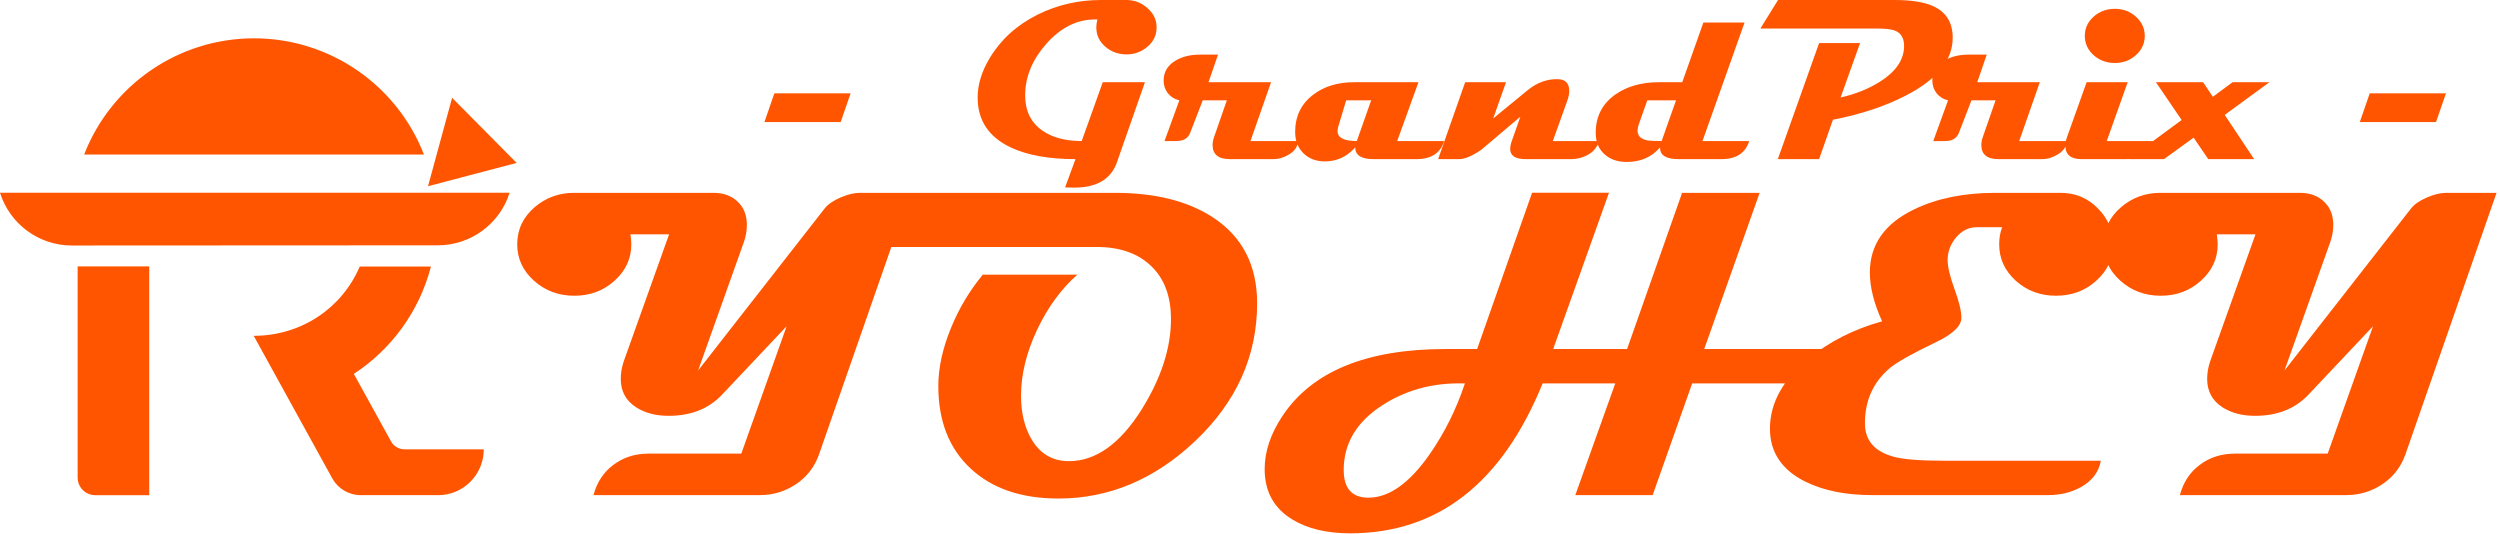
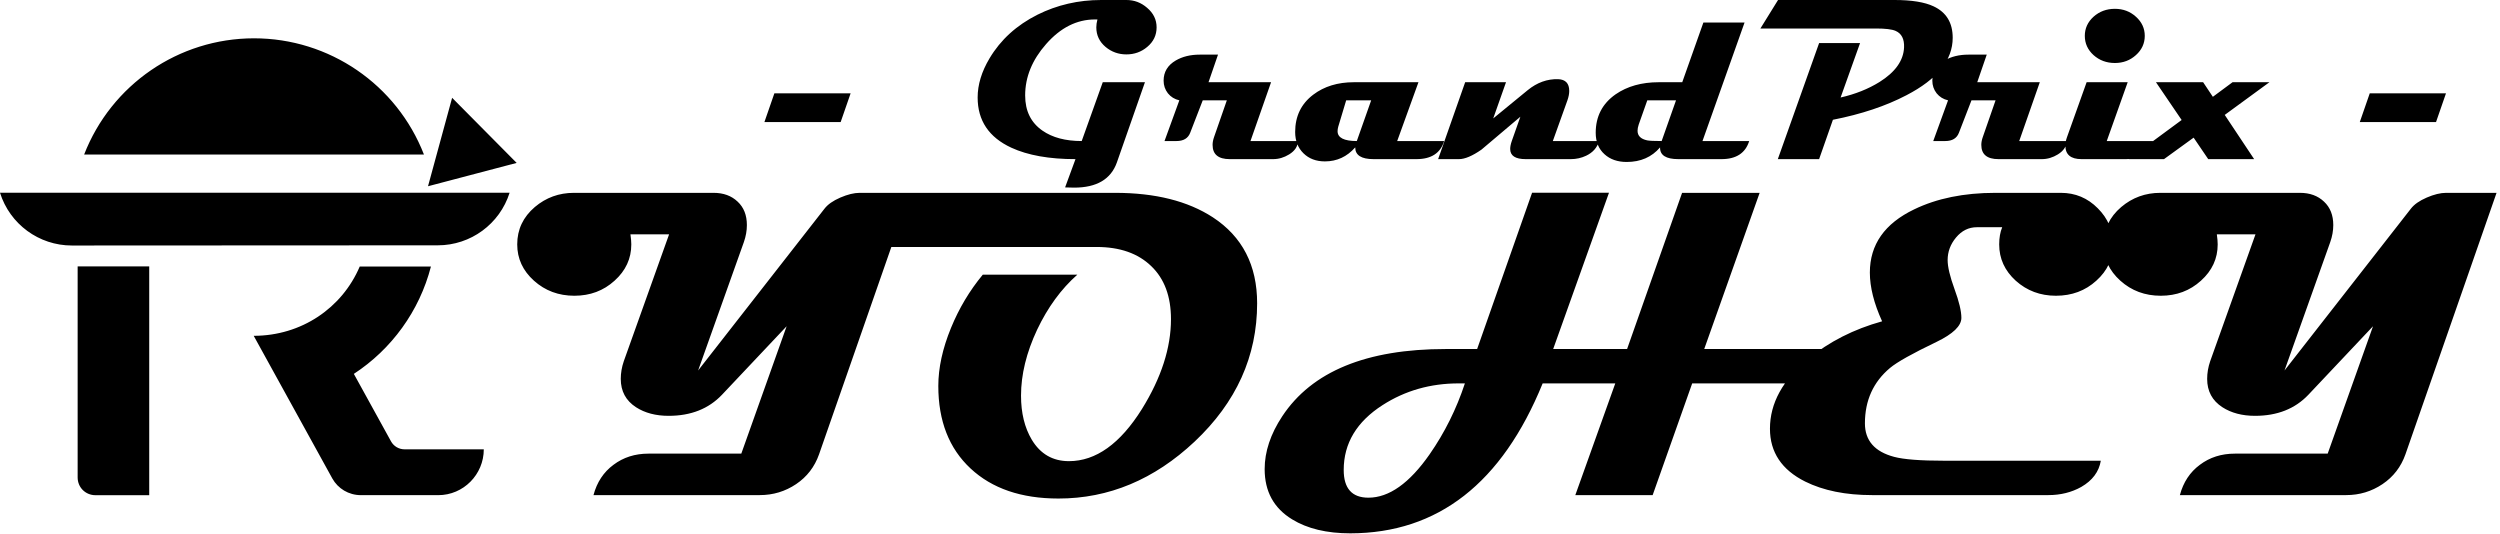
- <svg xmlns="http://www.w3.org/2000/svg" width="225" height="48" viewBox="0 0 225 48" fill="none">
+ <svg xmlns="http://www.w3.org/2000/svg" viewBox="0 0 225 48">
  <g clip-path="url(#clip0_367_2521)">
-     <path d="M220.139 8.398L219.243 10.983H212.382L213.278 8.398H220.139ZM204.248 7.4L200.226 10.342L202.873 14.322H198.74L197.427 12.388L194.76 14.322H191.573L196.348 10.8L194.037 7.4H198.282L199.157 8.713L200.929 7.4H204.248ZM193.029 3.227C193.029 3.905 192.764 4.482 192.235 4.957C191.712 5.432 191.081 5.67 190.341 5.67C189.588 5.67 188.947 5.432 188.417 4.957C187.895 4.482 187.633 3.905 187.633 3.227C187.633 2.555 187.895 1.982 188.417 1.507C188.947 1.032 189.588 0.794 190.341 0.794C191.081 0.794 191.712 1.032 192.235 1.507C192.764 1.982 193.029 2.555 193.029 3.227V3.227ZM193.762 12.694C193.585 13.291 193.219 13.732 192.662 14.017C192.262 14.22 191.828 14.322 191.359 14.322H187.338C186.368 14.322 185.882 13.915 185.882 13.101C185.882 12.87 185.93 12.622 186.025 12.358L187.796 7.4H191.492L189.608 12.694H193.762ZM185.994 12.694C185.994 13.169 185.733 13.569 185.21 13.895C184.749 14.18 184.267 14.322 183.765 14.322H179.866C178.834 14.322 178.318 13.895 178.318 13.04C178.318 12.822 178.362 12.588 178.451 12.337L179.601 9.029H177.433L176.303 11.95C176.113 12.446 175.702 12.694 175.071 12.694H173.992L175.325 9.029C174.905 8.934 174.562 8.724 174.297 8.398C174.039 8.065 173.91 7.685 173.91 7.258C173.91 6.477 174.273 5.873 175 5.446C175.604 5.093 176.323 4.917 177.158 4.917H178.807L177.952 7.4H183.582L181.729 12.694H185.994ZM175.743 3.4C175.743 5.409 174.355 7.132 171.579 8.571C169.726 9.541 167.52 10.278 164.962 10.78L163.72 14.322H160.004L163.72 3.878H167.405L165.654 8.775C166.971 8.476 168.138 8.011 169.156 7.38C170.574 6.491 171.311 5.456 171.365 4.275C171.399 3.515 171.145 3.016 170.602 2.779C170.276 2.636 169.689 2.565 168.84 2.565H158.436L160.024 0H170.51C172.044 0 173.215 0.19 174.022 0.57C175.169 1.106 175.743 2.049 175.743 3.4V3.4ZM157.428 12.694C157.089 13.779 156.258 14.322 154.934 14.322H151.055C149.936 14.322 149.386 13.969 149.406 13.264C148.66 14.139 147.659 14.577 146.403 14.577C145.582 14.577 144.917 14.346 144.408 13.884C143.878 13.409 143.614 12.765 143.614 11.95C143.614 10.478 144.211 9.324 145.405 8.489C146.457 7.763 147.75 7.4 149.284 7.4H151.402L153.305 2.026H157.011L153.224 12.694H157.428ZM150.842 9.029H148.256L147.482 11.217C147.414 11.421 147.38 11.604 147.38 11.767C147.38 12.222 147.669 12.51 148.246 12.633C148.449 12.673 148.884 12.694 149.549 12.694L150.842 9.029ZM143.919 12.694C143.743 13.291 143.352 13.732 142.748 14.017C142.321 14.22 141.863 14.322 141.374 14.322H137.312C136.382 14.322 135.917 14.017 135.917 13.406C135.917 13.203 135.965 12.965 136.06 12.694L136.833 10.505L133.331 13.467C132.51 14.037 131.835 14.322 131.306 14.322H129.432L131.865 7.4H135.541L134.39 10.658L137.495 8.113C138.337 7.427 139.25 7.098 140.234 7.125C140.899 7.153 141.231 7.505 141.231 8.184C141.231 8.435 141.177 8.717 141.068 9.029L139.755 12.694H143.919ZM129.972 12.694C129.646 13.779 128.815 14.322 127.478 14.322H123.619C122.52 14.322 121.97 13.969 121.97 13.264C121.23 14.105 120.321 14.526 119.242 14.526C118.448 14.526 117.803 14.281 117.308 13.793C116.812 13.304 116.564 12.666 116.564 11.879C116.564 10.461 117.107 9.341 118.193 8.52C119.177 7.774 120.396 7.4 121.848 7.4H127.661L125.747 12.694H129.972ZM123.406 9.029H121.156L120.443 11.401C120.402 11.55 120.382 11.686 120.382 11.808C120.382 12.398 120.959 12.694 122.113 12.694L123.406 9.029ZM116.809 12.694C116.809 13.169 116.547 13.569 116.025 13.895C115.563 14.18 115.082 14.322 114.579 14.322H110.68C109.649 14.322 109.133 13.895 109.133 13.04C109.133 12.822 109.177 12.588 109.265 12.337L110.416 9.029H108.247L107.117 11.95C106.927 12.446 106.516 12.694 105.885 12.694H104.806L106.14 9.029C105.719 8.934 105.376 8.724 105.112 8.398C104.854 8.065 104.725 7.685 104.725 7.258C104.725 6.477 105.088 5.873 105.814 5.446C106.418 5.093 107.137 4.917 107.972 4.917H109.621L108.766 7.4H114.396L112.543 12.694H116.809ZM104.094 2.463C104.094 3.169 103.812 3.756 103.249 4.224C102.719 4.672 102.095 4.896 101.375 4.896C100.663 4.896 100.038 4.672 99.502 4.224C98.946 3.756 98.668 3.169 98.668 2.463C98.668 2.246 98.701 2.009 98.769 1.751H98.545C96.91 1.751 95.444 2.491 94.147 3.97C92.892 5.395 92.264 6.935 92.264 8.591C92.264 9.982 92.783 11.038 93.822 11.757C94.718 12.381 95.895 12.694 97.354 12.694L99.248 7.4H103.045C102.488 9.009 101.647 11.414 100.52 14.617C99.984 16.131 98.701 16.887 96.672 16.887C96.435 16.887 96.163 16.881 95.858 16.867L96.794 14.322C94.432 14.322 92.508 13.979 91.022 13.294C88.999 12.358 87.988 10.851 87.988 8.775C87.988 7.621 88.345 6.447 89.057 5.253C90.055 3.576 91.494 2.267 93.374 1.323C95.145 0.441 97.056 2.88355e-05 99.105 2.88355e-05H101.375C102.081 2.88355e-05 102.702 0.234 103.238 0.702C103.809 1.184 104.094 1.771 104.094 2.463V2.463ZM76.556 8.398L75.66 10.983H68.798L69.694 8.398H76.556ZM224.69 17.356L216.491 40.885C216.092 42.019 215.402 42.915 214.422 43.573C213.443 44.23 212.353 44.559 211.155 44.559H196.189C196.498 43.399 197.098 42.49 197.987 41.833C198.876 41.162 199.927 40.827 201.139 40.827H209.492L213.572 29.362L207.752 35.53C206.553 36.793 204.954 37.425 202.956 37.425C201.796 37.425 200.817 37.167 200.017 36.651C199.102 36.058 198.644 35.208 198.644 34.099C198.644 33.571 198.735 33.042 198.915 32.514L202.995 21.087H199.515C199.566 21.448 199.592 21.751 199.592 21.996C199.592 23.272 199.089 24.361 198.084 25.264C197.091 26.166 195.886 26.617 194.468 26.617C193.05 26.617 191.838 26.166 190.833 25.264C189.827 24.361 189.325 23.272 189.325 21.996C189.325 20.656 189.853 19.534 190.91 18.632C191.916 17.781 193.089 17.356 194.429 17.356H206.997C207.887 17.356 208.609 17.62 209.163 18.149C209.717 18.664 209.995 19.367 209.995 20.256C209.995 20.759 209.904 21.268 209.724 21.784L205.605 33.345L216.975 18.787C217.271 18.4 217.748 18.065 218.406 17.781C219.063 17.498 219.643 17.356 220.146 17.356H224.69ZM190.175 21.996C190.175 23.272 189.673 24.361 188.667 25.264C187.675 26.166 186.463 26.617 185.032 26.617C183.627 26.617 182.422 26.166 181.416 25.264C180.424 24.361 179.927 23.272 179.927 21.996C179.927 21.403 180.018 20.888 180.198 20.45H177.917C177.182 20.45 176.557 20.759 176.041 21.378C175.538 21.983 175.287 22.66 175.287 23.407C175.287 24.013 175.493 24.883 175.906 26.018C176.318 27.139 176.524 28.003 176.524 28.608C176.524 29.33 175.777 30.052 174.281 30.774C172.129 31.805 170.737 32.585 170.105 33.113C168.597 34.376 167.843 36.039 167.843 38.101C167.843 39.648 168.719 40.653 170.472 41.117C171.336 41.349 172.838 41.465 174.978 41.465H189.073C188.906 42.458 188.319 43.244 187.314 43.824C186.437 44.314 185.451 44.559 184.355 44.559H168.481C166.109 44.559 164.104 44.153 162.467 43.341C160.353 42.284 159.296 40.698 159.296 38.584C159.296 36.29 160.444 34.196 162.738 32.301C164.62 30.754 166.837 29.627 169.39 28.918C168.655 27.306 168.287 25.844 168.287 24.529C168.287 22.015 169.615 20.121 172.271 18.845C174.32 17.852 176.756 17.356 179.579 17.356H185.477C186.779 17.356 187.887 17.82 188.803 18.748C189.718 19.663 190.175 20.746 190.175 21.996V21.996ZM144.81 17.344L139.786 31.412H146.438L151.388 17.356H158.368L153.38 31.412H168.017C167.656 33.474 166.231 34.505 163.743 34.505H152.297L148.739 44.559H141.778L145.375 34.505H138.839C135.178 43.489 129.41 47.987 121.534 48C119.407 48 117.66 47.581 116.294 46.743C114.644 45.738 113.819 44.23 113.819 42.219C113.819 40.647 114.347 39.061 115.404 37.463C118.072 33.429 122.977 31.412 130.119 31.412H132.942L137.888 17.344L144.81 17.344ZM131.84 34.505H131.279C128.739 34.505 126.458 35.156 124.434 36.458C122.101 37.953 120.934 39.899 120.934 42.297C120.934 43.959 121.675 44.791 123.158 44.791C125.014 44.791 126.851 43.489 128.668 40.885C130.022 38.939 131.079 36.812 131.84 34.505ZM100.361 17.356C103.97 17.356 106.903 18.091 109.159 19.56C111.814 21.3 113.142 23.878 113.142 27.294C113.142 32.063 111.266 36.213 107.515 39.745C103.88 43.16 99.794 44.868 95.256 44.868C91.918 44.868 89.282 43.966 87.348 42.161C85.414 40.357 84.448 37.882 84.448 34.737C84.448 33.113 84.828 31.373 85.588 29.517C86.31 27.751 87.264 26.153 88.45 24.722H96.958C95.501 26.011 94.296 27.661 93.342 29.672C92.375 31.734 91.892 33.712 91.892 35.607C91.892 37.167 92.214 38.488 92.859 39.571C93.632 40.859 94.747 41.504 96.204 41.504C98.627 41.504 100.819 39.938 102.778 36.806C104.518 33.996 105.388 31.302 105.388 28.724C105.388 26.675 104.795 25.083 103.609 23.949C102.423 22.802 100.786 22.228 98.698 22.228H80.221L73.716 40.885C73.317 42.019 72.627 42.915 71.647 43.573C70.668 44.23 69.579 44.559 68.38 44.559H53.414C53.723 43.399 54.323 42.49 55.212 41.833C56.102 41.162 57.152 40.827 58.364 40.827H66.717L70.797 29.362L64.977 35.53C63.778 36.793 62.179 37.425 60.181 37.425C59.021 37.425 58.041 37.167 57.242 36.651C56.327 36.058 55.869 35.208 55.869 34.099C55.869 33.571 55.96 33.042 56.14 32.514L60.22 21.087H56.739C56.791 21.448 56.817 21.751 56.817 21.996C56.817 23.272 56.314 24.361 55.309 25.264C54.316 26.166 53.111 26.617 51.693 26.617C50.275 26.617 49.063 26.166 48.058 25.264C47.052 24.361 46.55 23.272 46.55 21.996C46.55 20.656 47.078 19.534 48.135 18.632C49.141 17.781 50.314 17.356 51.654 17.356H64.222C65.112 17.356 65.834 17.62 66.388 18.149C66.942 18.664 67.219 19.367 67.219 20.256C67.219 20.759 67.129 21.268 66.949 21.784L62.83 33.345L74.2 18.787C74.496 18.4 74.973 18.065 75.63 17.781C76.288 17.498 76.868 17.356 77.371 17.356C100.361 17.356 77.371 17.356 100.361 17.356V17.356ZM46.499 14.662L38.521 16.762L40.691 8.803L46.499 14.662ZM29.91 43.064L22.834 30.223C27.122 30.223 30.788 27.724 32.376 23.987H38.784C37.749 28.005 35.228 31.442 31.846 33.649L35.192 39.723C35.431 40.155 35.888 40.44 36.417 40.44H43.541C43.541 42.706 41.709 44.564 39.443 44.564C37.177 44.564 32.486 44.564 32.486 44.564C31.376 44.564 30.414 43.969 29.91 43.064V43.064ZM6.988 42.968V23.977H13.43V44.568H8.593C7.693 44.568 6.988 43.867 6.988 42.967L6.988 42.968ZM22.848 3.448C16.086 3.454 10.02 7.608 7.571 13.911H38.157C35.705 7.603 29.632 3.448 22.864 3.448H22.848ZM39.404 22.079C42.36 22.079 44.974 20.163 45.865 17.346C0 17.346 45.865 17.346 0 17.346C0.885 20.172 3.504 22.096 6.467 22.096L39.404 22.079Z" fill="#FF5500" />
+     <path d="M220.139 8.398L219.243 10.983H212.382L213.278 8.398H220.139ZM204.248 7.4L200.226 10.342L202.873 14.322H198.74L197.427 12.388L194.76 14.322H191.573L196.348 10.8L194.037 7.4H198.282L199.157 8.713L200.929 7.4H204.248ZM193.029 3.227C193.029 3.905 192.764 4.482 192.235 4.957C191.712 5.432 191.081 5.67 190.341 5.67C189.588 5.67 188.947 5.432 188.417 4.957C187.895 4.482 187.633 3.905 187.633 3.227C187.633 2.555 187.895 1.982 188.417 1.507C188.947 1.032 189.588 0.794 190.341 0.794C191.081 0.794 191.712 1.032 192.235 1.507C192.764 1.982 193.029 2.555 193.029 3.227V3.227ZM193.762 12.694C193.585 13.291 193.219 13.732 192.662 14.017C192.262 14.22 191.828 14.322 191.359 14.322H187.338C186.368 14.322 185.882 13.915 185.882 13.101C185.882 12.87 185.93 12.622 186.025 12.358L187.796 7.4H191.492L189.608 12.694H193.762ZM185.994 12.694C185.994 13.169 185.733 13.569 185.21 13.895C184.749 14.18 184.267 14.322 183.765 14.322H179.866C178.834 14.322 178.318 13.895 178.318 13.04C178.318 12.822 178.362 12.588 178.451 12.337L179.601 9.029H177.433L176.303 11.95C176.113 12.446 175.702 12.694 175.071 12.694H173.992L175.325 9.029C174.905 8.934 174.562 8.724 174.297 8.398C174.039 8.065 173.91 7.685 173.91 7.258C173.91 6.477 174.273 5.873 175 5.446C175.604 5.093 176.323 4.917 177.158 4.917H178.807L177.952 7.4H183.582L181.729 12.694H185.994ZM175.743 3.4C175.743 5.409 174.355 7.132 171.579 8.571C169.726 9.541 167.52 10.278 164.962 10.78L163.72 14.322H160.004L163.72 3.878H167.405L165.654 8.775C166.971 8.476 168.138 8.011 169.156 7.38C170.574 6.491 171.311 5.456 171.365 4.275C171.399 3.515 171.145 3.016 170.602 2.779C170.276 2.636 169.689 2.565 168.84 2.565H158.436L160.024 0H170.51C172.044 0 173.215 0.19 174.022 0.57C175.169 1.106 175.743 2.049 175.743 3.4V3.4ZM157.428 12.694C157.089 13.779 156.258 14.322 154.934 14.322H151.055C149.936 14.322 149.386 13.969 149.406 13.264C148.66 14.139 147.659 14.577 146.403 14.577C145.582 14.577 144.917 14.346 144.408 13.884C143.878 13.409 143.614 12.765 143.614 11.95C143.614 10.478 144.211 9.324 145.405 8.489C146.457 7.763 147.75 7.4 149.284 7.4H151.402L153.305 2.026H157.011L153.224 12.694H157.428ZM150.842 9.029H148.256L147.482 11.217C147.414 11.421 147.38 11.604 147.38 11.767C147.38 12.222 147.669 12.51 148.246 12.633C148.449 12.673 148.884 12.694 149.549 12.694L150.842 9.029ZM143.919 12.694C143.743 13.291 143.352 13.732 142.748 14.017C142.321 14.22 141.863 14.322 141.374 14.322H137.312C136.382 14.322 135.917 14.017 135.917 13.406C135.917 13.203 135.965 12.965 136.06 12.694L136.833 10.505L133.331 13.467C132.51 14.037 131.835 14.322 131.306 14.322H129.432L131.865 7.4H135.541L134.39 10.658L137.495 8.113C138.337 7.427 139.25 7.098 140.234 7.125C140.899 7.153 141.231 7.505 141.231 8.184C141.231 8.435 141.177 8.717 141.068 9.029L139.755 12.694H143.919ZM129.972 12.694C129.646 13.779 128.815 14.322 127.478 14.322H123.619C122.52 14.322 121.97 13.969 121.97 13.264C121.23 14.105 120.321 14.526 119.242 14.526C118.448 14.526 117.803 14.281 117.308 13.793C116.812 13.304 116.564 12.666 116.564 11.879C116.564 10.461 117.107 9.341 118.193 8.52C119.177 7.774 120.396 7.4 121.848 7.4H127.661L125.747 12.694H129.972ZM123.406 9.029H121.156L120.443 11.401C120.402 11.55 120.382 11.686 120.382 11.808C120.382 12.398 120.959 12.694 122.113 12.694L123.406 9.029ZM116.809 12.694C116.809 13.169 116.547 13.569 116.025 13.895C115.563 14.18 115.082 14.322 114.579 14.322H110.68C109.649 14.322 109.133 13.895 109.133 13.04C109.133 12.822 109.177 12.588 109.265 12.337L110.416 9.029H108.247L107.117 11.95C106.927 12.446 106.516 12.694 105.885 12.694H104.806L106.14 9.029C105.719 8.934 105.376 8.724 105.112 8.398C104.854 8.065 104.725 7.685 104.725 7.258C104.725 6.477 105.088 5.873 105.814 5.446C106.418 5.093 107.137 4.917 107.972 4.917H109.621L108.766 7.4H114.396L112.543 12.694H116.809ZM104.094 2.463C104.094 3.169 103.812 3.756 103.249 4.224C102.719 4.672 102.095 4.896 101.375 4.896C100.663 4.896 100.038 4.672 99.502 4.224C98.946 3.756 98.668 3.169 98.668 2.463C98.668 2.246 98.701 2.009 98.769 1.751H98.545C96.91 1.751 95.444 2.491 94.147 3.97C92.892 5.395 92.264 6.935 92.264 8.591C92.264 9.982 92.783 11.038 93.822 11.757C94.718 12.381 95.895 12.694 97.354 12.694L99.248 7.4H103.045C102.488 9.009 101.647 11.414 100.52 14.617C99.984 16.131 98.701 16.887 96.672 16.887C96.435 16.887 96.163 16.881 95.858 16.867L96.794 14.322C94.432 14.322 92.508 13.979 91.022 13.294C88.999 12.358 87.988 10.851 87.988 8.775C87.988 7.621 88.345 6.447 89.057 5.253C90.055 3.576 91.494 2.267 93.374 1.323C95.145 0.441 97.056 2.88355e-05 99.105 2.88355e-05H101.375C102.081 2.88355e-05 102.702 0.234 103.238 0.702C103.809 1.184 104.094 1.771 104.094 2.463V2.463ZM76.556 8.398L75.66 10.983H68.798L69.694 8.398H76.556ZM224.69 17.356L216.491 40.885C216.092 42.019 215.402 42.915 214.422 43.573C213.443 44.23 212.353 44.559 211.155 44.559H196.189C196.498 43.399 197.098 42.49 197.987 41.833C198.876 41.162 199.927 40.827 201.139 40.827H209.492L213.572 29.362L207.752 35.53C206.553 36.793 204.954 37.425 202.956 37.425C201.796 37.425 200.817 37.167 200.017 36.651C199.102 36.058 198.644 35.208 198.644 34.099C198.644 33.571 198.735 33.042 198.915 32.514L202.995 21.087H199.515C199.566 21.448 199.592 21.751 199.592 21.996C199.592 23.272 199.089 24.361 198.084 25.264C197.091 26.166 195.886 26.617 194.468 26.617C193.05 26.617 191.838 26.166 190.833 25.264C189.827 24.361 189.325 23.272 189.325 21.996C189.325 20.656 189.853 19.534 190.91 18.632C191.916 17.781 193.089 17.356 194.429 17.356H206.997C207.887 17.356 208.609 17.62 209.163 18.149C209.717 18.664 209.995 19.367 209.995 20.256C209.995 20.759 209.904 21.268 209.724 21.784L205.605 33.345L216.975 18.787C217.271 18.4 217.748 18.065 218.406 17.781C219.063 17.498 219.643 17.356 220.146 17.356H224.69ZM190.175 21.996C190.175 23.272 189.673 24.361 188.667 25.264C187.675 26.166 186.463 26.617 185.032 26.617C183.627 26.617 182.422 26.166 181.416 25.264C180.424 24.361 179.927 23.272 179.927 21.996C179.927 21.403 180.018 20.888 180.198 20.45H177.917C177.182 20.45 176.557 20.759 176.041 21.378C175.538 21.983 175.287 22.66 175.287 23.407C175.287 24.013 175.493 24.883 175.906 26.018C176.318 27.139 176.524 28.003 176.524 28.608C176.524 29.33 175.777 30.052 174.281 30.774C172.129 31.805 170.737 32.585 170.105 33.113C168.597 34.376 167.843 36.039 167.843 38.101C167.843 39.648 168.719 40.653 170.472 41.117C171.336 41.349 172.838 41.465 174.978 41.465H189.073C188.906 42.458 188.319 43.244 187.314 43.824C186.437 44.314 185.451 44.559 184.355 44.559H168.481C166.109 44.559 164.104 44.153 162.467 43.341C160.353 42.284 159.296 40.698 159.296 38.584C159.296 36.29 160.444 34.196 162.738 32.301C164.62 30.754 166.837 29.627 169.39 28.918C168.655 27.306 168.287 25.844 168.287 24.529C168.287 22.015 169.615 20.121 172.271 18.845C174.32 17.852 176.756 17.356 179.579 17.356H185.477C186.779 17.356 187.887 17.82 188.803 18.748C189.718 19.663 190.175 20.746 190.175 21.996V21.996ZM144.81 17.344L139.786 31.412H146.438L151.388 17.356H158.368L153.38 31.412H168.017C167.656 33.474 166.231 34.505 163.743 34.505H152.297L148.739 44.559H141.778L145.375 34.505H138.839C135.178 43.489 129.41 47.987 121.534 48C119.407 48 117.66 47.581 116.294 46.743C114.644 45.738 113.819 44.23 113.819 42.219C113.819 40.647 114.347 39.061 115.404 37.463C118.072 33.429 122.977 31.412 130.119 31.412H132.942L137.888 17.344L144.81 17.344ZM131.84 34.505H131.279C128.739 34.505 126.458 35.156 124.434 36.458C122.101 37.953 120.934 39.899 120.934 42.297C120.934 43.959 121.675 44.791 123.158 44.791C125.014 44.791 126.851 43.489 128.668 40.885C130.022 38.939 131.079 36.812 131.84 34.505ZM100.361 17.356C103.97 17.356 106.903 18.091 109.159 19.56C111.814 21.3 113.142 23.878 113.142 27.294C113.142 32.063 111.266 36.213 107.515 39.745C103.88 43.16 99.794 44.868 95.256 44.868C91.918 44.868 89.282 43.966 87.348 42.161C85.414 40.357 84.448 37.882 84.448 34.737C84.448 33.113 84.828 31.373 85.588 29.517C86.31 27.751 87.264 26.153 88.45 24.722H96.958C95.501 26.011 94.296 27.661 93.342 29.672C92.375 31.734 91.892 33.712 91.892 35.607C91.892 37.167 92.214 38.488 92.859 39.571C93.632 40.859 94.747 41.504 96.204 41.504C98.627 41.504 100.819 39.938 102.778 36.806C104.518 33.996 105.388 31.302 105.388 28.724C105.388 26.675 104.795 25.083 103.609 23.949C102.423 22.802 100.786 22.228 98.698 22.228H80.221L73.716 40.885C73.317 42.019 72.627 42.915 71.647 43.573C70.668 44.23 69.579 44.559 68.38 44.559H53.414C53.723 43.399 54.323 42.49 55.212 41.833C56.102 41.162 57.152 40.827 58.364 40.827H66.717L70.797 29.362L64.977 35.53C63.778 36.793 62.179 37.425 60.181 37.425C59.021 37.425 58.041 37.167 57.242 36.651C56.327 36.058 55.869 35.208 55.869 34.099C55.869 33.571 55.96 33.042 56.14 32.514L60.22 21.087H56.739C56.791 21.448 56.817 21.751 56.817 21.996C56.817 23.272 56.314 24.361 55.309 25.264C54.316 26.166 53.111 26.617 51.693 26.617C50.275 26.617 49.063 26.166 48.058 25.264C47.052 24.361 46.55 23.272 46.55 21.996C46.55 20.656 47.078 19.534 48.135 18.632C49.141 17.781 50.314 17.356 51.654 17.356H64.222C65.112 17.356 65.834 17.62 66.388 18.149C66.942 18.664 67.219 19.367 67.219 20.256C67.219 20.759 67.129 21.268 66.949 21.784L62.83 33.345L74.2 18.787C74.496 18.4 74.973 18.065 75.63 17.781C76.288 17.498 76.868 17.356 77.371 17.356C100.361 17.356 77.371 17.356 100.361 17.356V17.356ZM46.499 14.662L38.521 16.762L40.691 8.803L46.499 14.662ZM29.91 43.064L22.834 30.223C27.122 30.223 30.788 27.724 32.376 23.987H38.784C37.749 28.005 35.228 31.442 31.846 33.649L35.192 39.723C35.431 40.155 35.888 40.44 36.417 40.44H43.541C43.541 42.706 41.709 44.564 39.443 44.564C37.177 44.564 32.486 44.564 32.486 44.564C31.376 44.564 30.414 43.969 29.91 43.064V43.064ZM6.988 42.968V23.977H13.43V44.568H8.593C7.693 44.568 6.988 43.867 6.988 42.967L6.988 42.968ZM22.848 3.448C16.086 3.454 10.02 7.608 7.571 13.911H38.157C35.705 7.603 29.632 3.448 22.864 3.448H22.848ZM39.404 22.079C42.36 22.079 44.974 20.163 45.865 17.346C0 17.346 45.865 17.346 0 17.346C0.885 20.172 3.504 22.096 6.467 22.096L39.404 22.079Z" />
  </g>
  <defs>
    <clipPath id="clip0_367_2521">
      <rect width="224.69" height="48" />
    </clipPath>
  </defs>
</svg>
